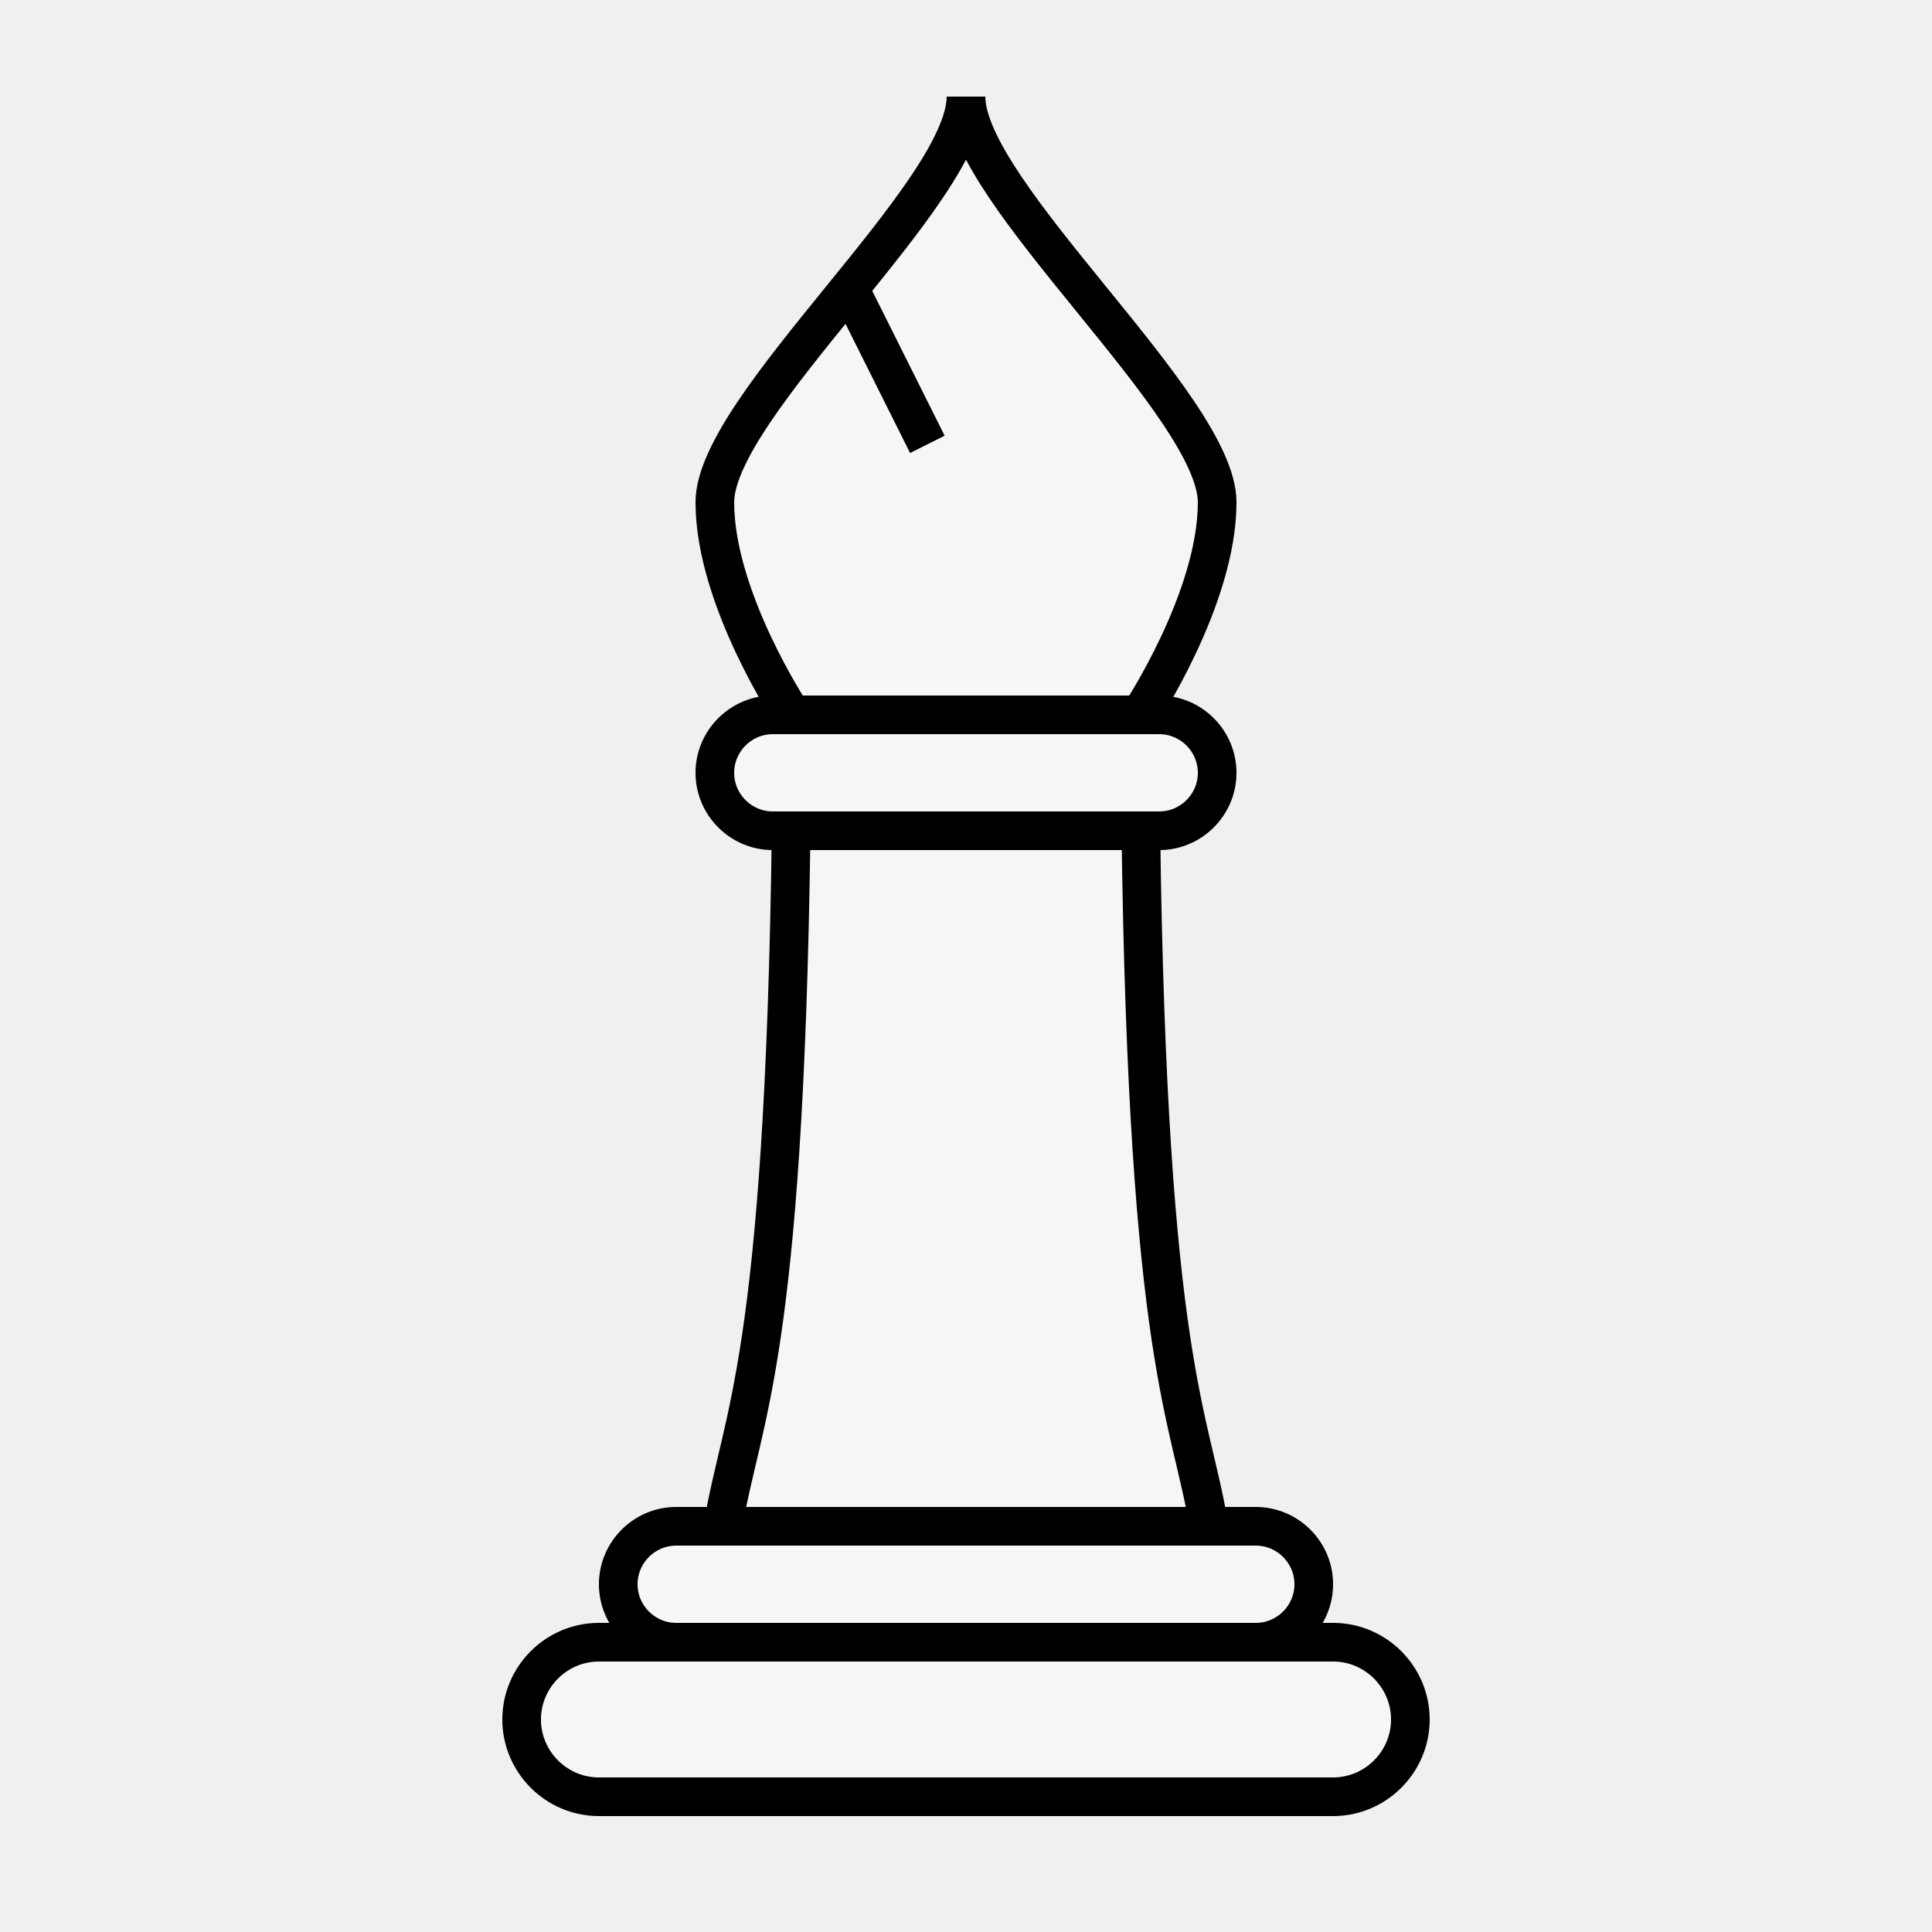
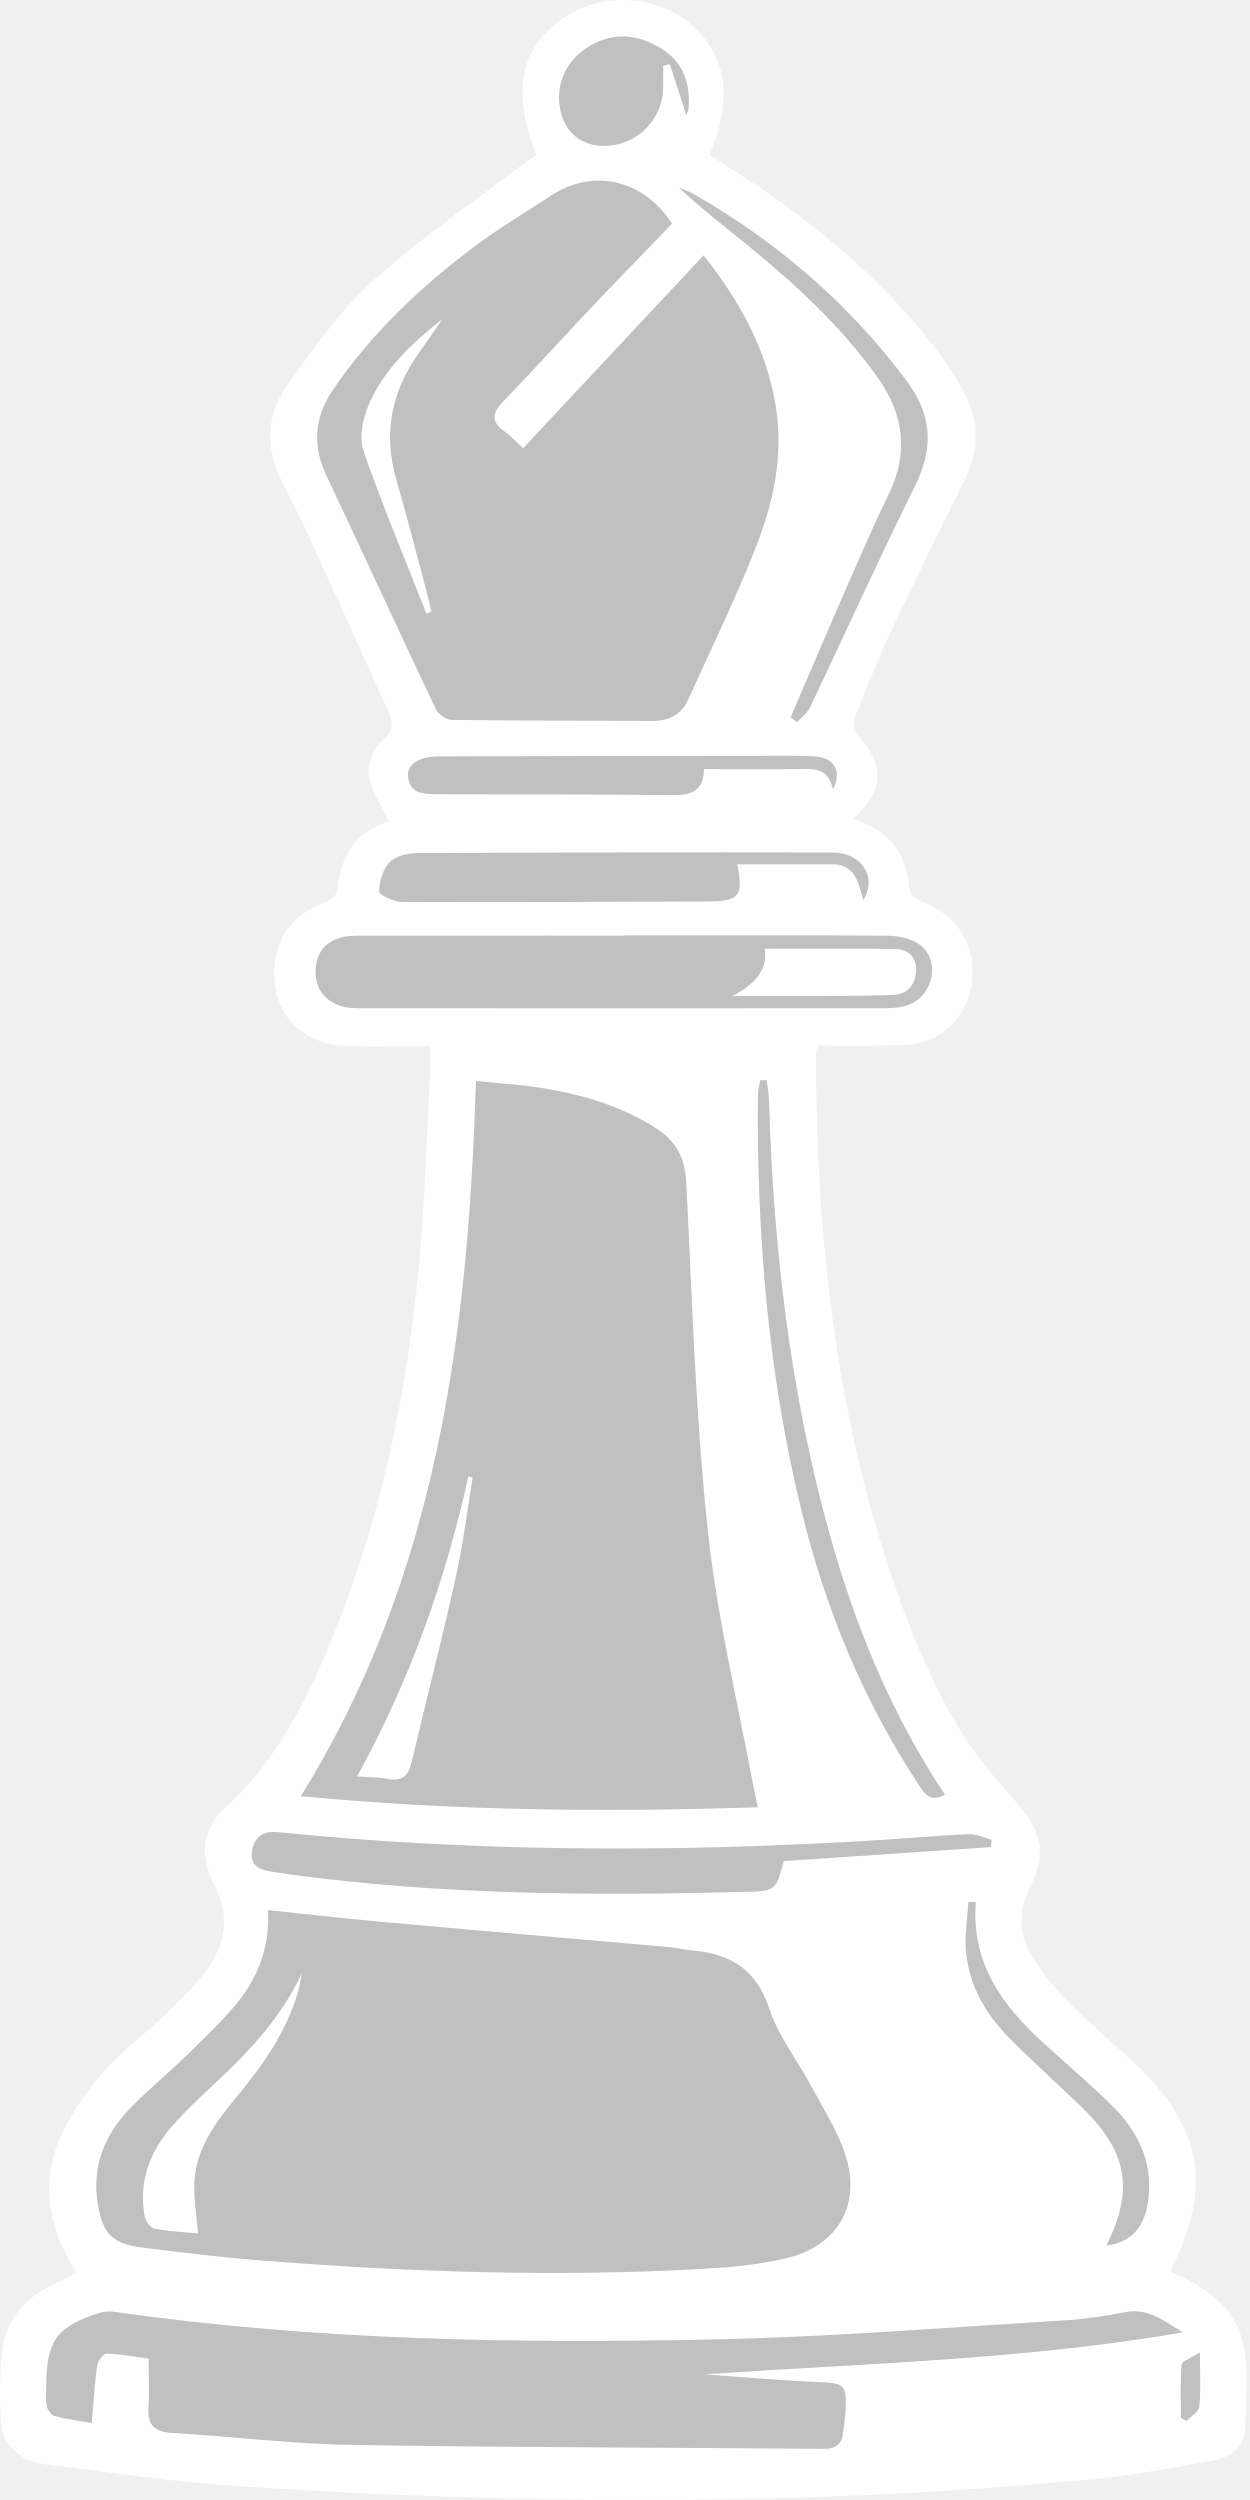
- <svg xmlns="http://www.w3.org/2000/svg" version="1.1" id="Layer_1" width="800px" height="800px" viewBox="0 0 100 100" enable-background="new 0 0 100 100" xml:space="preserve">
-   <g>
-     <g>
-       <path fill="#f6f6f6" stroke="#000000" stroke-width="2" stroke-miterlimit="10" d="M73,89c0,2.2-1.8,4-4,4H31c-2.2,0-4-1.8-4-4l0,0    c0-2.2,1.8-4,4-4h38C71.2,85,73,86.8,73,89L73,89z" />
-     </g>
-     <g>
-       <path fill="#f6f6f6" stroke="#000000" stroke-width="2" stroke-miterlimit="10" d="M63,40c0,1.65-1.35,3-3,3H40c-1.65,0-3-1.35-3-3    l0,0c0-1.65,1.35-3,3-3h20C61.65,37,63,38.35,63,40L63,40z" />
-     </g>
-     <g>
-       <path fill="#f6f6f6" stroke="#000000" stroke-width="2" stroke-miterlimit="10" d="M68,82c0,1.65-1.35,3-3,3H35c-1.65,0-3-1.35-3-3    l0,0c0-1.65,1.35-3,3-3h30C66.65,79,68,80.35,68,82L68,82z" />
-     </g>
-     <path fill="#f6f6f6" stroke="#000000" stroke-width="2" stroke-miterlimit="10" d="M50,5c0,5-13,16-13,21s4,11,4,11h18c0,0,4-6,4-11   S50,10,50,5z" />
-     <line fill="#f6f6f6" stroke="#000000" stroke-width="2" stroke-miterlimit="10" x1="48" y1="23" x2="44" y2="15" />
-     <path fill="#f6f6f6" stroke="#000000" stroke-width="2" stroke-miterlimit="10" d="M62.578,79c-0.942-5.738-3.17-8.413-3.528-36h-18.1   c-0.358,27.587-2.586,30.262-3.528,36H62.578z" />
-   </g>
+ <svg xmlns="http://www.w3.org/2000/svg" viewBox="0 0 345 690" fill="none">
+   <path d="M323.143 626.666C323.453 627.016 323.533 627.196 323.673 627.256C346.823 637.406 344.313 649.736 343.643 670.526C343.463 675.996 338.943 678.446 334.083 679.286C323.263 681.156 312.433 683.236 301.513 684.276C222.683 691.806 143.753 691.356 64.813 686.136C48.053 685.026 31.383 682.486 14.693 680.456C11.753 680.096 8.443 679.636 6.143 678.026C3.663 676.286 0.793 673.296 0.513 670.596C-0.217 663.516 -0.137 656.256 0.553 649.156C1.383 640.546 6.563 634.566 14.233 630.726C16.433 629.626 18.663 628.576 21.153 627.376C13.743 615.726 11.143 603.436 16.223 590.926C19.023 584.026 23.623 577.566 28.553 571.896C33.983 565.656 40.833 560.666 46.843 554.896C50.443 551.446 53.953 547.816 56.913 543.826C62.403 536.436 63.593 528.566 59.063 519.976C54.963 512.186 55.803 504.666 62.133 498.926C77.333 485.126 85.703 467.216 93.023 448.756C106.063 415.846 112.823 381.416 115.903 346.266C117.313 330.176 117.763 314.006 118.593 297.866C118.733 295.076 118.613 292.276 118.613 288.776C110.913 288.776 103.643 288.896 96.383 288.756C82.543 288.486 74.023 278.676 75.973 265.096C77.113 257.106 81.923 252.026 89.433 249.186C90.953 248.616 93.083 246.996 93.173 245.726C93.913 235.746 98.683 229.166 107.373 226.796C105.473 222.746 102.853 218.956 101.953 214.796C100.913 209.956 103.633 205.946 107.323 202.556C108.243 201.706 108.303 198.936 107.673 197.526C100.013 180.356 92.183 163.266 84.343 146.186C82.333 141.806 80.153 137.486 77.944 133.206C73.243 124.096 73.343 114.796 79.113 106.626C86.283 96.476 93.584 86.006 102.693 77.736C115.703 65.936 130.393 55.996 144.383 45.276C145.553 44.376 146.833 43.616 148.013 42.816C141.343 25.246 143.433 13.776 154.693 5.506C164.913 -1.994 179.863 -1.814 189.683 5.936C200.483 14.456 202.573 26.596 195.843 42.736C201.593 46.506 207.513 50.146 213.173 54.146C230.823 66.626 246.843 80.856 259.803 98.296C261.983 101.226 263.893 104.376 265.693 107.566C270.173 115.536 270.483 123.686 266.443 131.956C259.793 145.566 253.033 159.126 246.603 172.836C242.713 181.116 239.233 189.596 235.873 198.106C235.333 199.466 235.813 202.036 236.813 203.076C244.333 210.906 244.063 218.536 235.353 226.026C245.413 228.986 250.333 235.736 251.093 245.946C251.183 247.206 253.883 248.626 255.633 249.356C264.013 252.826 268.773 260.146 268.403 269.446C268.063 278.126 262.383 285.626 254.033 287.806C251.193 288.546 248.103 288.506 245.123 288.556C238.673 288.656 232.213 288.586 225.853 288.586C225.503 289.566 225.203 290.016 225.203 290.476C225.223 342.786 230.973 394.236 249.133 443.676C253.023 454.266 257.623 464.736 263.203 474.516C267.843 482.656 273.953 490.096 280.223 497.126C287.463 505.236 289.073 511.316 284.223 521.046C281.053 527.416 281.093 533.766 284.673 539.656C287.503 544.296 290.983 548.676 294.803 552.546C300.523 558.356 306.863 563.546 312.823 569.126C331.853 586.956 334.823 603.446 323.113 626.646L323.143 626.666ZM73.984 527.226C74.543 538.096 70.773 546.826 64.203 554.326C60.094 559.018 55.585 563.369 51.09 567.706C51.034 567.759 50.979 567.813 50.923 567.866C46.133 572.496 40.963 576.736 36.313 581.486C28.923 589.016 25.163 597.956 27.073 608.726C28.463 616.566 31.173 619.316 39.073 620.286C49.643 621.586 60.223 622.946 70.843 623.786C112.223 627.066 153.653 628.536 195.143 626.126C202.433 625.706 209.803 624.936 216.893 623.286C231.443 619.906 238.003 608.136 233.083 594.036C230.863 587.676 227.143 581.816 223.923 575.836C220.063 568.666 214.813 561.996 212.323 554.406C208.803 543.666 201.773 539.326 191.413 538.376C189.093 538.166 186.813 537.616 184.493 537.406C157.793 535.046 131.083 532.766 104.383 530.356C94.463 529.466 84.573 528.306 74.003 527.196L73.984 527.226ZM209.163 498.796C209.163 498.792 209.154 498.79 209.153 498.786C208.775 497.154 208.563 496.354 208.413 495.546C203.923 471.176 197.963 446.956 195.333 422.386C191.923 390.456 191.013 358.256 189.383 326.156C189.043 319.426 186.433 314.796 180.963 311.326C171.513 305.326 161.023 302.176 150.113 300.396C143.983 299.396 137.753 299.026 131.363 298.346C129.253 368.056 120.653 435.116 83.053 495.746C125.293 499.766 166.853 500.176 209.153 498.786L209.163 498.796ZM185.463 61.726C177.183 48.906 162.923 46.726 152.033 54.016C145.123 58.646 137.883 62.836 131.233 67.826C116.243 79.076 102.683 91.816 92.023 107.416C86.743 115.136 86.133 122.926 90.183 131.446C100.313 152.806 110.133 174.306 120.263 195.656C120.933 197.076 123.093 198.666 124.583 198.686C143.073 198.926 161.573 198.846 180.073 198.966C184.763 198.996 188.123 197.126 190.023 192.906C196.433 178.666 203.343 164.616 208.963 150.076C213.593 138.096 216.193 125.466 214.133 112.366C211.663 96.646 204.313 83.336 194.193 70.486C177.363 88.476 161.023 105.936 144.383 123.716C142.683 122.166 141.123 120.416 139.253 119.106C135.373 116.366 135.853 113.946 138.913 110.766C147.133 102.256 155.063 93.476 163.193 84.886C170.51 77.159 177.937 69.543 185.463 61.726C185.467 61.723 185.47 61.719 185.473 61.716L185.463 61.726ZM326.413 643.706C321.473 640.736 317.063 636.956 310.653 638.156C305.093 639.206 299.463 640.106 293.833 640.436C262.083 642.346 230.343 644.946 198.553 645.656C142.733 646.896 86.923 645.976 31.483 638.066C30.223 637.886 28.813 637.946 27.603 638.326C15.843 641.976 12.903 645.926 12.783 658.026C12.763 660.026 12.563 662.066 12.903 664.006C13.083 665.046 14.053 666.516 14.943 666.756C18.263 667.656 21.693 668.116 25.313 668.786C25.803 663.116 26.083 657.996 26.793 652.936C26.973 651.656 28.553 649.546 29.433 649.586C33.483 649.726 37.503 650.496 41.033 650.966C41.033 655.966 41.233 660.276 40.983 664.566C40.693 669.476 42.833 671.216 47.623 671.496C64.083 672.456 80.513 674.506 96.973 674.786C140.443 675.506 183.923 675.496 227.403 675.856C230.703 675.886 232.353 674.556 232.693 671.366C232.873 669.716 233.183 668.066 233.283 666.406C233.773 658.016 233.443 657.726 225.173 657.416C220.318 657.228 215.472 656.889 210.617 656.55C210.313 656.529 210.008 656.507 209.703 656.486C204.573 656.126 199.443 655.696 194.323 655.306C238.453 652.256 282.633 651.316 326.413 643.716V643.706ZM172.483 258.176V258.256C147.833 258.256 123.183 258.236 98.533 258.266C91.473 258.276 87.534 261.526 87.124 267.436C86.683 273.866 91.183 278.246 98.513 278.256C147.143 278.296 195.783 278.296 244.413 278.256C246.543 278.256 248.813 278.056 250.773 277.316C257.753 274.686 259.613 265.006 253.743 260.676C251.443 258.976 247.913 258.306 244.923 258.276C220.773 258.096 196.633 258.176 172.483 258.176ZM273.493 509.796C273.553 509.116 273.613 508.446 273.673 507.766C271.603 507.226 269.513 506.156 267.473 506.236C259.493 506.566 251.533 507.316 243.553 507.816C195.643 510.826 147.743 511.226 99.834 507.696C92.04 507.126 84.256 506.397 76.472 505.668C76.466 505.667 76.46 505.667 76.453 505.666C72.333 505.286 70.043 507.326 69.533 511.146C69.053 514.776 71.573 516.066 74.703 516.516C76.683 516.806 78.644 517.166 80.624 517.426C122.013 522.946 163.613 523.226 205.253 522.166C214.143 521.936 214.173 521.816 216.283 513.656C229.389 512.77 242.485 511.884 255.582 510.998C261.552 510.594 267.522 510.19 273.493 509.786V509.796ZM238.243 248.436C238.246 248.431 238.251 248.431 238.253 248.426C242.228 242.01 237.748 235.326 229.793 235.306C191.683 235.226 153.583 235.276 115.473 235.466C112.803 235.476 109.393 236.166 107.653 237.886C105.733 239.796 104.693 243.236 104.643 246.046C104.623 247.006 108.723 248.916 110.943 248.926C139.063 249.046 167.193 248.926 195.313 248.786C204.123 248.746 205.233 247.296 203.463 238.536C212.323 238.536 221.133 238.516 229.943 238.536C233.603 238.546 235.763 240.626 236.933 243.896C237.413 245.226 237.733 246.616 238.253 248.426L238.243 248.436ZM229.903 217.896C229.907 217.888 229.911 217.88 229.915 217.872C232.556 212.505 230.075 208.966 224.433 208.736C218.443 208.486 212.443 208.626 206.443 208.636C177.953 208.666 149.453 208.666 120.963 208.786C115.393 208.806 112.153 211.166 112.653 214.586C113.353 219.366 117.273 219.056 120.783 219.206C121.283 219.226 121.783 219.206 122.283 219.206C143.283 219.256 164.273 219.206 185.273 219.436C190.443 219.496 194.253 218.606 194.263 212.276C203.883 212.276 213.043 212.426 222.193 212.206C225.945 212.116 228.741 212.853 229.915 217.872C229.918 217.883 229.921 217.895 229.923 217.906L229.903 217.896ZM260.773 495.306C245.953 473.036 236.103 448.946 229.043 423.686C218.053 384.356 213.393 344.116 212.223 303.406C212.173 301.646 211.803 299.896 211.583 298.136C210.993 298.136 210.403 298.136 209.813 298.146C209.593 299.606 209.193 301.056 209.183 302.516C208.883 341.096 212.043 379.326 221.203 416.896C227.793 443.926 238.223 469.366 253.613 492.646C253.643 492.691 253.672 492.735 253.701 492.78C255.288 495.192 256.797 497.486 260.773 495.306ZM218.223 197.966C218.812 198.415 219.395 198.867 219.983 199.316C221.203 197.946 222.833 196.776 223.583 195.186C233.293 174.776 242.593 154.156 252.633 133.906C257.823 123.436 257.123 114.356 250.193 105.086C234.313 83.826 214.663 66.936 191.753 53.726C190.403 52.946 188.903 52.446 187.473 51.816C193.293 57.436 199.633 62.186 205.763 67.196C219.203 78.166 231.973 89.806 242.143 104.026C249.453 114.236 250.923 124.866 245.293 136.416C241.143 144.926 237.383 153.646 233.583 162.326C228.393 174.176 223.333 186.086 218.223 197.966ZM189.413 31.716C189.523 31.406 189.953 30.696 190.013 29.956C190.583 22.966 188.583 17.076 182.313 13.286C175.643 9.256 168.793 8.806 162.063 13.136C155.373 17.446 152.753 25.016 155.203 32.296C156.983 37.606 161.683 40.596 167.663 40.236C175.243 39.786 181.453 34.296 182.823 26.666C183.113 25.046 182.983 23.356 183.023 21.696C183.053 20.516 183.023 19.326 183.023 18.146C183.653 18.006 184.273 17.856 184.903 17.716C186.403 22.396 187.903 27.066 189.403 31.706L189.413 31.716ZM269.323 524.996C268.643 524.976 267.963 524.956 267.283 524.936C267.023 529.576 266.163 534.266 266.633 538.826C267.553 547.906 271.893 555.656 278.203 562.096C284.723 568.746 291.693 574.946 298.403 581.416C311.213 593.756 313.083 604.146 305.393 619.766C312.453 618.876 316.253 614.416 317.033 606.196C317.993 596.086 313.793 587.966 306.903 581.166C300.753 575.096 294.133 569.486 287.743 563.656C276.406 553.308 267.978 541.531 269.323 524.996C269.324 524.993 269.323 524.989 269.323 524.986V524.996ZM331.173 649.266C328.703 650.856 326.223 651.646 326.133 652.636C325.723 657.506 325.943 662.426 325.943 667.326C326.453 667.596 326.973 667.866 327.483 668.146C328.713 666.856 330.853 665.656 331.003 664.256C331.463 659.846 331.173 655.356 331.173 649.266Z" fill="#FFFFFF" />
+   <path d="M54.663 616.446C54.66 616.446 54.656 616.445 54.653 616.445C50.736 616.066 46.6 615.905 42.584 615.126C41.474 614.916 40.163 612.956 39.913 611.616C38.153 602.066 41.383 593.826 47.543 586.746C51.024 582.75 54.926 579.105 58.806 575.483C59.062 575.244 59.318 575.005 59.573 574.766C68.983 565.956 77.713 556.666 83.343 544.526C82.983 546.286 82.733 548.076 82.243 549.806C79.023 560.946 72.444 570.116 65.194 578.896C59.533 585.766 54.143 592.906 53.673 602.216C53.444 606.783 54.272 611.389 54.653 616.445C54.653 616.449 54.653 616.452 54.654 616.456L54.663 616.446Z" fill="#FFFFFF" />
+   <path d="M130.473 407.796C130.473 407.8 130.464 407.802 130.463 407.806C128.954 416.942 127.853 426.16 125.843 435.186C122.053 452.216 117.683 469.116 113.703 486.096C112.783 489.996 111.083 491.886 106.813 490.956C104.433 490.436 101.913 490.556 98.533 490.326C113.073 463.876 122.903 436.326 129.253 407.506C129.653 407.606 130.063 407.706 130.463 407.806L130.473 407.796Z" fill="#FFFFFF" />
+   <path d="M117.683 169.366C117.682 169.362 117.675 169.36 117.673 169.356C111.795 154.41 105.562 139.582 100.293 124.416C99.033 120.796 100.083 115.676 101.663 111.916C105.863 101.966 113.703 94.676 122.193 87.966C120.173 90.866 118.223 93.806 116.133 96.656C108.163 107.546 105.593 119.356 109.423 132.516C112.583 143.366 115.353 154.336 118.273 165.266C118.593 166.456 118.813 167.666 119.073 168.866C118.603 169.026 118.133 169.196 117.673 169.356L117.683 169.366Z" fill="#FFFFFF" />
+   <path d="M211.033 261.846C223.383 261.846 235.293 261.736 247.203 261.916C250.573 261.966 252.923 264.136 252.843 267.666C252.753 271.576 250.753 274.416 246.513 274.596C241 274.827 235.479 274.853 229.957 274.879C229.499 274.881 229.041 274.884 228.583 274.886C219.883 274.926 211.183 274.896 202.113 274.896C209.007 271.356 211.98 267.009 211.033 261.856V261.846Z" fill="#FFFFFF" />
+   <path fill-rule="evenodd" clip-rule="evenodd" d="M208.802 497.273C208.903 497.694 209.022 498.187 209.163 498.796L209.153 498.786C166.853 500.176 125.293 499.766 83.053 495.746C120.653 435.116 129.253 368.056 131.363 298.346C133.382 298.561 135.385 298.745 137.374 298.927C141.68 299.323 145.92 299.712 150.113 300.396C161.023 302.176 171.513 305.326 180.963 311.326C186.433 314.796 189.043 319.426 189.383 326.156C189.748 333.341 190.077 340.532 190.406 347.723C191.546 372.658 192.687 397.603 195.333 422.386C197.158 439.435 200.586 456.315 204.014 473.193C205.527 480.64 207.039 488.086 208.413 495.546C208.508 496.055 208.63 496.561 208.802 497.273ZM129.157 416.238C128.196 422.586 127.236 428.931 125.843 435.186C123.573 445.388 121.095 455.543 118.617 465.696C116.958 472.492 115.299 479.288 113.703 486.096C112.783 489.996 111.083 491.886 106.813 490.956C105.22 490.608 103.563 490.547 101.627 490.475C100.672 490.44 99.65 490.402 98.533 490.326C113.073 463.876 122.903 436.326 129.253 407.506C129.453 407.556 129.655 407.606 129.857 407.656C130.06 407.706 130.263 407.756 130.463 407.806L130.473 407.796C130.009 410.605 129.583 413.422 129.157 416.238Z" fill="#C0C0C0" />
+   <path fill-rule="evenodd" clip-rule="evenodd" d="M64.204 554.326C70.773 546.826 74.543 538.096 73.984 527.226L74.003 527.196C77.301 527.542 80.531 527.893 83.718 528.24C90.746 529.003 97.558 529.744 104.383 530.356C120.889 531.846 137.399 533.286 153.908 534.726C164.104 535.616 174.3 536.505 184.493 537.406C185.653 537.511 186.803 537.701 187.953 537.891C189.103 538.081 190.253 538.271 191.413 538.376C201.773 539.326 208.803 543.666 212.324 554.406C213.972 559.431 216.83 564.053 219.694 568.683C221.156 571.047 222.619 573.413 223.923 575.836C224.702 577.281 225.509 578.719 226.317 580.159C228.854 584.677 231.4 589.213 233.083 594.036C238.004 608.136 231.443 619.906 216.893 623.286C209.803 624.936 202.434 625.706 195.143 626.126C153.653 628.536 112.223 627.066 70.844 623.786C61.294 623.031 51.776 621.855 42.27 620.68C41.204 620.549 40.139 620.417 39.073 620.286C31.174 619.316 28.463 616.566 27.073 608.726C25.163 597.956 28.924 589.016 36.313 581.486C38.973 578.769 41.803 576.219 44.634 573.668C46.753 571.758 48.873 569.848 50.923 567.866L51.09 567.706C55.585 563.369 60.094 559.018 64.204 554.326ZM54.663 616.446L54.653 616.445C54.531 614.827 54.363 613.255 54.199 611.716C53.85 608.445 53.517 605.321 53.673 602.216C54.144 592.906 59.533 585.766 65.194 578.896C72.444 570.116 79.023 560.946 82.243 549.806C82.579 548.621 82.802 547.408 83.025 546.196C83.127 545.638 83.23 545.081 83.344 544.526C77.713 556.666 68.984 565.956 59.573 574.766L58.806 575.483C54.927 579.105 51.023 582.751 47.544 586.746C41.383 593.826 38.154 602.066 39.913 611.616C40.163 612.956 41.474 614.916 42.584 615.126C45.502 615.692 48.485 615.932 51.4 616.166C52.496 616.254 53.582 616.341 54.653 616.445L54.654 616.456L54.663 616.446Z" fill="#C0C0C0" />
+   <path fill-rule="evenodd" clip-rule="evenodd" d="M324.144 642.288C324.894 642.765 325.647 643.245 326.413 643.706V643.716C293.15 649.49 259.656 651.42 226.129 653.352C215.528 653.962 204.924 654.573 194.324 655.306C196.162 655.446 198.002 655.591 199.843 655.737C203.128 655.996 206.416 656.255 209.703 656.486L210.617 656.55C215.472 656.889 220.318 657.228 225.173 657.416C233.443 657.726 233.773 658.016 233.283 666.406C233.222 667.434 233.079 668.458 232.937 669.481C232.849 670.109 232.762 670.738 232.693 671.366C232.353 674.556 230.703 675.886 227.403 675.856C212.777 675.735 198.151 675.656 183.526 675.576C154.672 675.42 125.821 675.264 96.974 674.786C86.79 674.613 76.619 673.762 66.444 672.911C60.173 672.387 53.9 671.862 47.623 671.496C42.833 671.216 40.693 669.476 40.983 664.566C41.154 661.638 41.115 658.7 41.073 655.541C41.054 654.071 41.033 652.553 41.033 650.966C40.105 650.842 39.142 650.698 38.154 650.55C35.386 650.134 32.418 649.689 29.433 649.586C28.553 649.546 26.974 651.656 26.794 652.936C26.28 656.592 25.992 660.279 25.687 664.182C25.569 665.681 25.45 667.213 25.314 668.786C24.304 668.599 23.309 668.429 22.328 668.26C19.789 667.825 17.338 667.405 14.943 666.756C14.053 666.516 13.083 665.046 12.903 664.006C12.648 662.55 12.697 661.039 12.746 659.53C12.762 659.028 12.778 658.526 12.784 658.026C12.903 645.926 15.844 641.976 27.604 638.326C28.814 637.946 30.224 637.886 31.483 638.066C86.924 645.976 142.733 646.896 198.553 645.656C221.847 645.136 245.114 643.601 268.377 642.066C276.863 641.506 285.348 640.946 293.833 640.436C299.463 640.106 305.093 639.206 310.653 638.156C316.07 637.142 320.058 639.683 324.144 642.288Z" fill="#C0C0C0" />
+   <path fill-rule="evenodd" clip-rule="evenodd" d="M328.645 650.703C329.417 650.295 330.296 649.831 331.173 649.266C331.173 651.067 331.199 652.728 331.223 654.288C331.279 658.005 331.327 661.15 331.003 664.256C330.9 665.217 329.859 666.084 328.819 666.951C328.344 667.346 327.869 667.742 327.483 668.146C326.973 667.866 326.453 667.596 325.943 667.326C325.943 666.058 325.929 664.788 325.914 663.519C325.872 659.883 325.83 656.246 326.133 652.636C326.191 651.998 327.243 651.443 328.645 650.703Z" fill="#C0C0C0" />
+   <path fill-rule="evenodd" clip-rule="evenodd" d="M267.283 524.936L269.323 524.996C267.978 541.531 276.406 553.308 287.743 563.656C289.827 565.557 291.934 567.434 294.042 569.311C298.4 573.193 302.758 577.075 306.903 581.166C313.793 587.966 317.993 596.086 317.033 606.196C316.253 614.416 312.453 618.876 305.393 619.766C313.083 604.146 311.213 593.756 298.403 581.416C295.916 579.017 293.392 576.656 290.869 574.295C286.587 570.287 282.306 566.281 278.203 562.096C271.893 555.656 267.553 547.906 266.633 538.826C266.31 535.685 266.617 532.482 266.925 529.277C267.063 527.829 267.203 526.38 267.283 524.936Z" fill="#C0C0C0" />
+   <path fill-rule="evenodd" clip-rule="evenodd" d="M273.673 507.766C273.613 508.446 273.553 509.116 273.493 509.796V509.786L255.582 510.998C242.485 511.884 229.389 512.77 216.283 513.656C214.174 521.813 214.142 521.936 205.253 522.166C163.613 523.226 122.013 522.946 80.624 517.426C79.466 517.274 78.315 517.088 77.163 516.902C76.345 516.769 75.526 516.637 74.703 516.516C71.573 516.066 69.053 514.776 69.533 511.146C70.043 507.326 72.333 505.286 76.453 505.666L76.472 505.668C84.256 506.397 92.04 507.127 99.833 507.696C147.743 511.226 195.643 510.826 243.553 507.816C246.535 507.629 249.514 507.408 252.493 507.186C257.485 506.814 262.475 506.443 267.473 506.236C268.869 506.181 270.288 506.665 271.708 507.149C272.364 507.372 273.02 507.596 273.673 507.766Z" fill="#C0C0C0" />
+   <path fill-rule="evenodd" clip-rule="evenodd" d="M229.043 423.686C236.103 448.946 245.953 473.036 260.773 495.306C256.797 497.486 255.288 495.192 253.701 492.78L253.613 492.646C238.223 469.366 227.793 443.926 221.203 416.896C212.043 379.326 208.883 341.096 209.184 302.516C209.19 301.519 209.379 300.526 209.568 299.532C209.656 299.071 209.744 298.609 209.814 298.146C210.403 298.136 210.993 298.136 211.583 298.136C211.654 298.7 211.74 299.262 211.826 299.824C212.008 301.018 212.189 302.21 212.223 303.406C213.393 344.116 218.053 384.356 229.043 423.686Z" fill="#C0C0C0" />
+   <path fill-rule="evenodd" clip-rule="evenodd" d="M172.483 258.256V258.176C178.166 258.176 183.847 258.172 189.528 258.167C207.994 258.153 226.456 258.138 244.923 258.276C247.913 258.306 251.443 258.976 253.743 260.676C259.613 265.006 257.753 274.686 250.773 277.316C248.813 278.056 246.543 278.256 244.413 278.256C195.783 278.296 147.143 278.296 98.513 278.256C91.183 278.246 86.683 273.866 87.124 267.436C87.533 261.526 91.473 258.276 98.533 258.266C116.141 258.245 133.748 258.249 151.355 258.253C158.398 258.254 165.441 258.256 172.483 258.256ZM221.205 261.829C229.982 261.807 238.593 261.786 247.203 261.916C250.573 261.966 252.923 264.136 252.843 267.666C252.753 271.576 250.753 274.416 246.513 274.596C241 274.827 235.479 274.853 229.957 274.879L228.583 274.886C222.516 274.914 216.449 274.908 210.256 274.901C207.569 274.899 204.858 274.896 202.113 274.896C209.007 271.356 211.98 267.009 211.033 261.856V261.846C214.455 261.846 217.842 261.838 221.205 261.829Z" fill="#C0C0C0" />
+   <path fill-rule="evenodd" clip-rule="evenodd" d="M229.793 235.306C237.748 235.326 242.227 242.006 238.252 248.422C238.082 247.831 237.934 247.284 237.794 246.77C237.507 245.712 237.256 244.79 236.933 243.896C235.763 240.626 233.603 238.546 229.943 238.536C224.074 238.523 218.204 238.527 212.32 238.532C209.372 238.534 206.42 238.536 203.463 238.536C205.233 247.296 204.123 248.746 195.313 248.786C167.193 248.926 139.063 249.046 110.943 248.926C108.723 248.916 104.623 247.006 104.643 246.046C104.693 243.236 105.733 239.796 107.653 237.886C109.393 236.166 112.803 235.476 115.473 235.466C153.583 235.276 191.683 235.226 229.793 235.306Z" fill="#C0C0C0" />
+   <path fill-rule="evenodd" clip-rule="evenodd" d="M224.434 208.736C230.075 208.966 232.556 212.505 229.915 217.872C228.741 212.853 225.945 212.116 222.194 212.206C215.709 212.362 209.22 212.332 202.566 212.301C199.83 212.289 197.066 212.276 194.263 212.276C194.253 218.606 190.444 219.496 185.273 219.436C169.799 219.267 154.33 219.249 138.858 219.232C133.334 219.225 127.809 219.219 122.283 219.206C121.783 219.206 121.283 219.226 120.783 219.206C120.49 219.194 120.194 219.184 119.898 219.175C116.641 219.072 113.295 218.967 112.653 214.586C112.153 211.166 115.393 208.806 120.963 208.786C143.743 208.69 166.529 208.671 189.311 208.652C195.022 208.647 200.733 208.642 206.444 208.636C207.944 208.634 209.444 208.623 210.944 208.612C215.443 208.58 219.941 208.549 224.434 208.736Z" fill="#C0C0C0" />
+   <path fill-rule="evenodd" clip-rule="evenodd" d="M152.033 54.016C162.923 46.726 177.183 48.906 185.463 61.726L185.473 61.716C183.206 64.07 180.948 66.407 178.7 68.733C173.479 74.134 168.31 79.483 163.193 84.886C159.856 88.412 156.553 91.97 153.249 95.528C148.505 100.638 143.759 105.749 138.913 110.766C135.853 113.946 135.373 116.366 139.253 119.106C140.54 120.007 141.68 121.117 142.82 122.227C143.337 122.73 143.853 123.233 144.383 123.716C161.023 105.936 177.363 88.476 194.193 70.486C204.313 83.336 211.663 96.646 214.133 112.366C216.193 125.466 213.593 138.096 208.963 150.076C204.913 160.555 200.193 170.779 195.473 181.003C193.643 184.966 191.814 188.928 190.023 192.906C188.123 197.126 184.763 198.996 180.073 198.966C172.959 198.92 165.844 198.903 158.73 198.887C147.345 198.86 135.963 198.834 124.583 198.686C123.093 198.666 120.933 197.076 120.263 195.656C115.167 184.915 110.149 174.136 105.131 163.356C100.174 152.709 95.217 142.06 90.183 131.446C86.133 122.926 86.743 115.136 92.023 107.416C102.683 91.816 116.243 79.076 131.233 67.826C135.515 64.613 140.042 61.731 144.568 58.851C147.07 57.258 149.573 55.665 152.033 54.016ZM117.679 169.354C117.857 169.292 118.037 169.229 118.218 169.165C118.502 169.064 118.788 168.963 119.073 168.866C118.999 168.521 118.927 168.176 118.856 167.83C118.679 166.972 118.501 166.114 118.273 165.266C117.468 162.252 116.674 159.235 115.881 156.218C113.796 148.295 111.712 140.374 109.423 132.516C105.593 119.356 108.163 107.546 116.133 96.656C117.543 94.734 118.888 92.772 120.235 90.808C120.885 89.859 121.536 88.911 122.193 87.966C113.703 94.676 105.863 101.966 101.663 111.916C100.083 115.676 99.033 120.796 100.293 124.416C104.143 135.498 108.511 146.399 112.878 157.297C114.487 161.314 116.096 165.33 117.679 169.354Z" fill="#C0C0C0" />
+   <path fill-rule="evenodd" clip-rule="evenodd" d="M219.104 198.636C218.812 198.41 218.521 198.183 218.227 197.959C219.694 194.546 221.158 191.131 222.622 187.716C226.253 179.244 229.885 170.77 233.583 162.326C233.988 161.401 234.393 160.475 234.798 159.55C238.189 151.79 241.586 144.019 245.293 136.416C250.923 124.866 249.453 114.236 242.143 104.026C231.973 89.806 219.203 78.166 205.763 67.196C204.233 65.945 202.689 64.71 201.143 63.474C196.5 59.76 191.84 56.033 187.473 51.816C187.927 52.016 188.388 52.203 188.849 52.39C189.84 52.791 190.832 53.194 191.753 53.726C214.663 66.936 234.313 83.826 250.193 105.086C257.123 114.356 257.823 123.436 252.633 133.906C246.184 146.914 240.04 160.076 233.896 173.236C230.476 180.562 227.056 187.887 223.583 195.186C223.073 196.268 222.155 197.156 221.236 198.044C220.805 198.461 220.373 198.878 219.983 199.316C219.689 199.091 219.396 198.864 219.104 198.636Z" fill="#C0C0C0" />
+   <path fill-rule="evenodd" clip-rule="evenodd" d="M189.551 31.402C189.492 31.529 189.442 31.636 189.413 31.716L189.403 31.706C187.903 27.066 186.403 22.396 184.903 17.716C184.588 17.786 184.274 17.859 183.961 17.932C183.649 18.004 183.338 18.076 183.023 18.146C183.023 18.539 183.027 18.933 183.03 19.328C183.037 20.118 183.043 20.909 183.023 21.696C183.012 22.174 183.015 22.655 183.017 23.136C183.023 24.324 183.03 25.513 182.823 26.666C181.453 34.296 175.243 39.786 167.663 40.236C161.683 40.596 156.983 37.606 155.203 32.296C152.753 25.016 155.373 17.446 162.063 13.136C168.793 8.806 175.643 9.256 182.313 13.286C188.583 17.076 190.583 22.966 190.013 29.956C189.969 30.505 189.721 31.037 189.551 31.402Z" fill="#C0C0C0" />
</svg>
